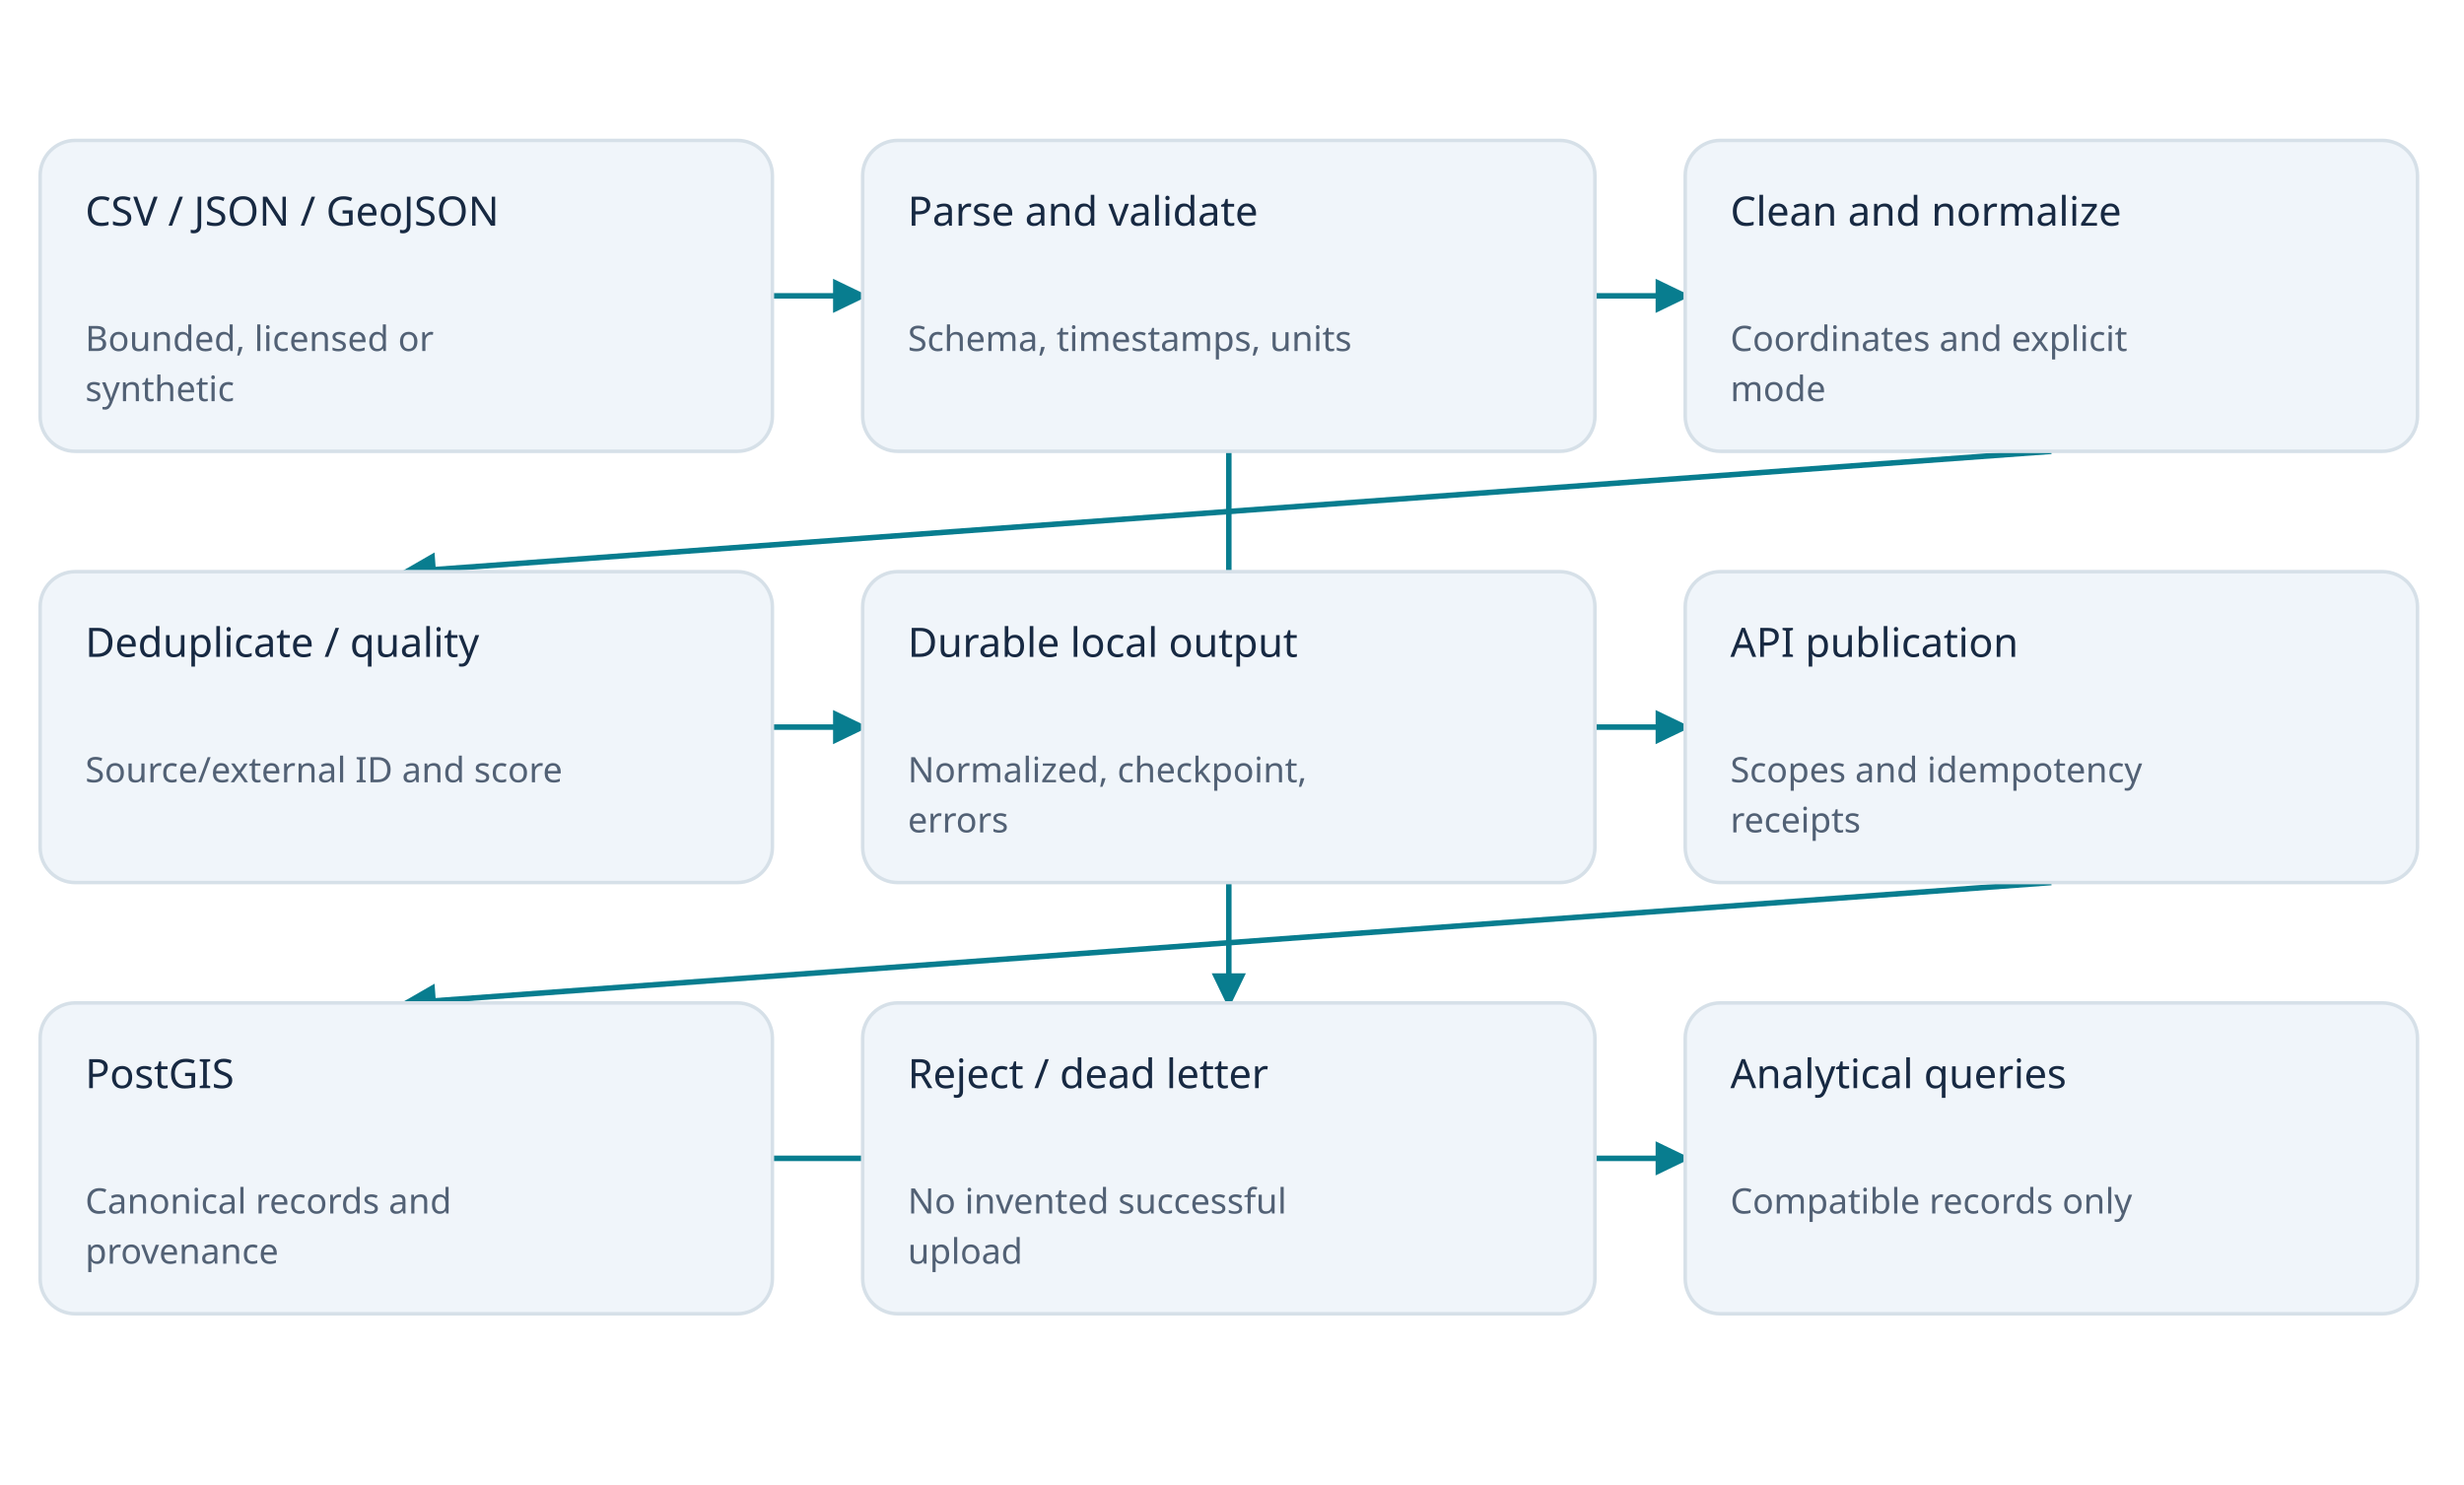
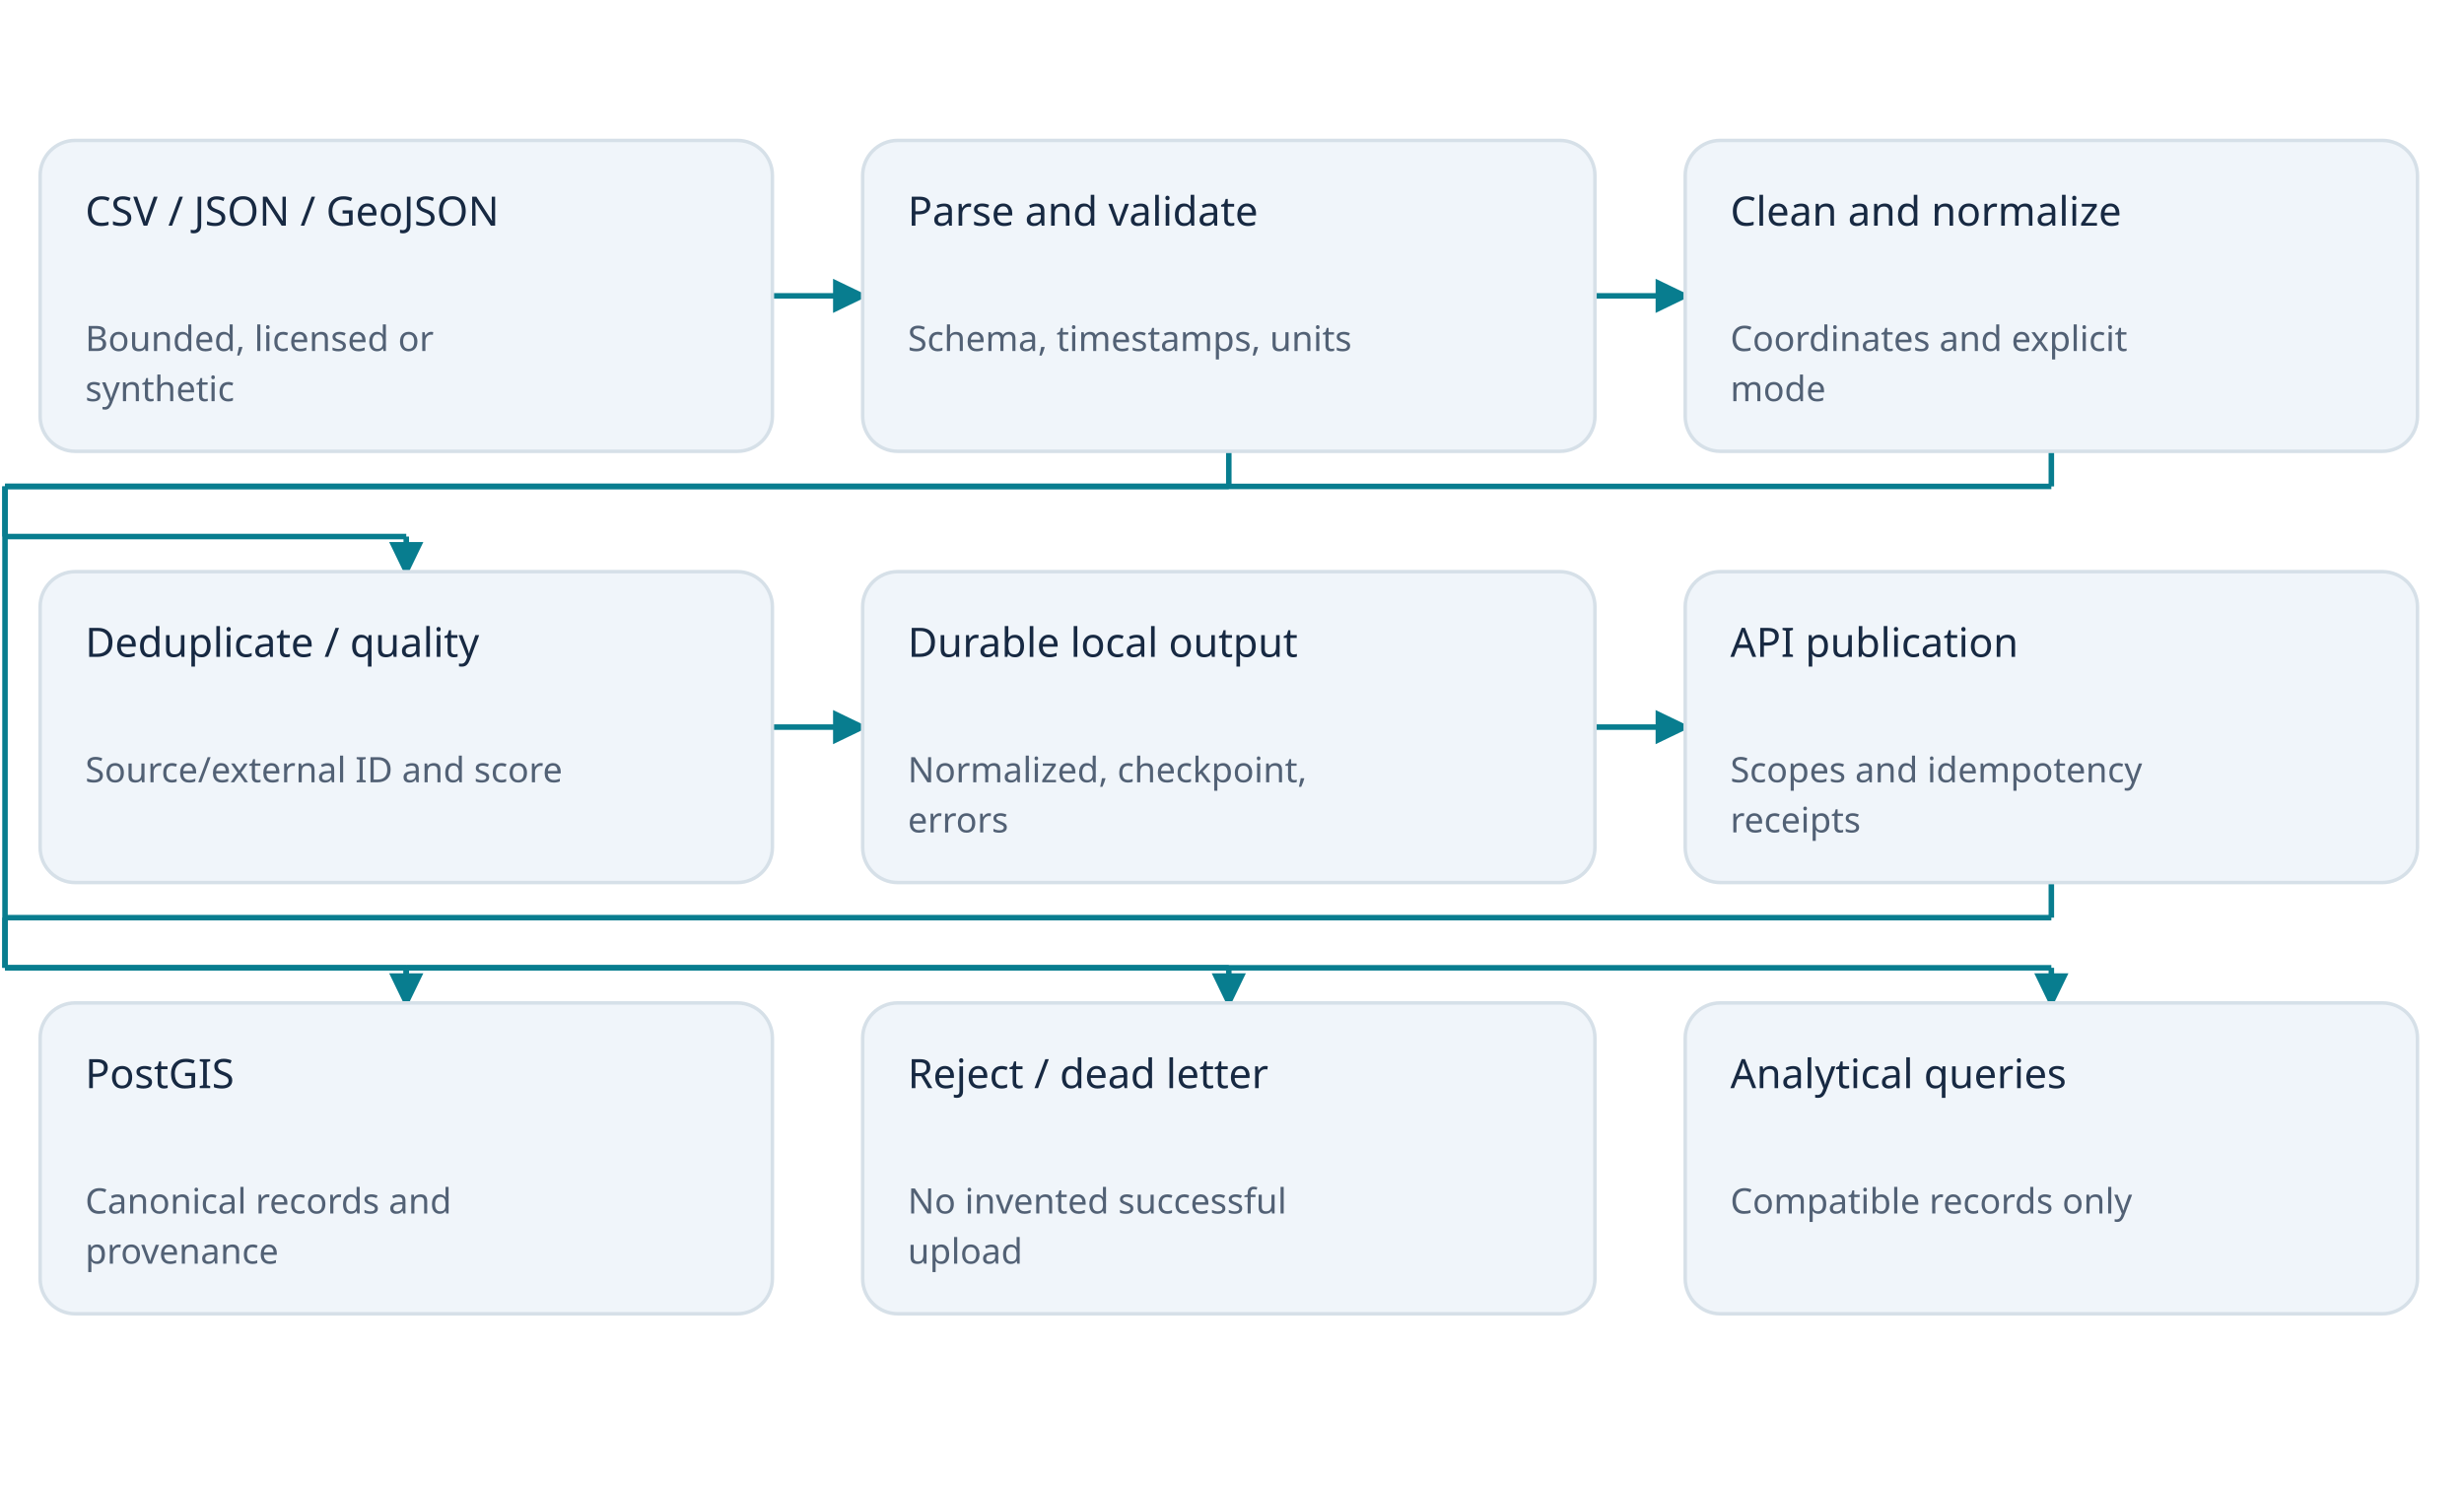
<svg xmlns="http://www.w3.org/2000/svg" width="491.276" height="296" preserveAspectRatio="xMinYMin meet" viewBox="0 0 491 296" version="1.0" fill-rule="evenodd">
  <clipPath id="clip">
    <rect x="0" y="0" width="491.276" height="296" />
  </clipPath>
  <g id="group" transform="scale(1,-1) translate(0,-296)" style="clip-path: url(#clip)">
    <g transform="">
      <path d="M 154,237 L 172,237 Z" style="stroke: rgb(3%,49%,56%); stroke-linecap: butt; stroke-width: 1.1;" />
      <polygon points="172 237, 166.597 239.61, 166.597 234.39" style="stroke: rgb(3%,49%,56%); stroke-linecap: butt; stroke-width: 1; fill: rgb(3%,49%,56%); fill-rule: evenodd;" />
      <path d="M 318,237 L 336,237 Z" style="stroke: rgb(3%,49%,56%); stroke-linecap: butt; stroke-width: 1.1;" />
      <polygon points="336 237, 330.597 239.61, 330.597 234.39" style="stroke: rgb(3%,49%,56%); stroke-linecap: butt; stroke-width: 1; fill: rgb(3%,49%,56%); fill-rule: evenodd;" />
-       <path d="M 409,206 L 81,182 Z" style="stroke: rgb(3%,49%,56%); stroke-linecap: butt; stroke-width: 1.1;" />
-       <polygon points="81 182, 86.579 179.791, 86.198 184.997" style="stroke: rgb(3%,49%,56%); stroke-linecap: butt; stroke-width: 1; fill: rgb(3%,49%,56%); fill-rule: evenodd;" />
+       <path d="M 409,206 L 409,199 Z" style="stroke: rgb(3%,49%,56%); stroke-linecap: butt; stroke-width: 1.1;" />
+       <path d="M 409,199 L 1,199 Z" style="stroke: rgb(3%,49%,56%); stroke-linecap: butt; stroke-width: 1.1;" />
+       <path d="M 1,199 L 1,189 Z" style="stroke: rgb(3%,49%,56%); stroke-linecap: butt; stroke-width: 1.1;" />
+       <path d="M 1,189 L 81,189 Z" style="stroke: rgb(3%,49%,56%); stroke-linecap: butt; stroke-width: 1.1;" />
+       <path d="M 81,189 L 81,182 Z" style="stroke: rgb(3%,49%,56%); stroke-linecap: butt; stroke-width: 1.1;" />
+       <polygon points="81 182, 83.61 187.403, 78.39 187.403" style="stroke: rgb(3%,49%,56%); stroke-linecap: butt; stroke-width: 1; fill: rgb(3%,49%,56%); fill-rule: evenodd;" />
      <path d="M 154,151 L 172,151 Z" style="stroke: rgb(3%,49%,56%); stroke-linecap: butt; stroke-width: 1.1;" />
      <polygon points="172 151, 166.597 153.61, 166.597 148.39" style="stroke: rgb(3%,49%,56%); stroke-linecap: butt; stroke-width: 1; fill: rgb(3%,49%,56%); fill-rule: evenodd;" />
      <path d="M 318,151 L 336,151 Z" style="stroke: rgb(3%,49%,56%); stroke-linecap: butt; stroke-width: 1.1;" />
      <polygon points="336 151, 330.597 153.61, 330.597 148.39" style="stroke: rgb(3%,49%,56%); stroke-linecap: butt; stroke-width: 1; fill: rgb(3%,49%,56%); fill-rule: evenodd;" />
-       <path d="M 409,120 L 81,96 Z" style="stroke: rgb(3%,49%,56%); stroke-linecap: butt; stroke-width: 1.1;" />
-       <polygon points="81 96, 86.579 93.791, 86.198 98.997" style="stroke: rgb(3%,49%,56%); stroke-linecap: butt; stroke-width: 1; fill: rgb(3%,49%,56%); fill-rule: evenodd;" />
-       <path d="M 245,206 L 245,96 Z" style="stroke: rgb(3%,49%,56%); stroke-linecap: butt; stroke-width: 1.1;" />
+       <path d="M 409,120 L 409,113 Z" style="stroke: rgb(3%,49%,56%); stroke-linecap: butt; stroke-width: 1.1;" />
+       <path d="M 409,113 L 1,113 Z" style="stroke: rgb(3%,49%,56%); stroke-linecap: butt; stroke-width: 1.1;" />
+       <path d="M 1,113 L 1,103 Z" style="stroke: rgb(3%,49%,56%); stroke-linecap: butt; stroke-width: 1.1;" />
+       <path d="M 1,103 L 81,103 Z" style="stroke: rgb(3%,49%,56%); stroke-linecap: butt; stroke-width: 1.1;" />
+       <path d="M 81,103 L 81,96 Z" style="stroke: rgb(3%,49%,56%); stroke-linecap: butt; stroke-width: 1.1;" />
+       <polygon points="81 96, 83.61 101.403, 78.39 101.403" style="stroke: rgb(3%,49%,56%); stroke-linecap: butt; stroke-width: 1; fill: rgb(3%,49%,56%); fill-rule: evenodd;" />
+       <path d="M 245,206 L 245,199 Z" style="stroke: rgb(3%,49%,56%); stroke-linecap: butt; stroke-width: 1.1;" />
+       <path d="M 245,199 L 1,199 Z" style="stroke: rgb(3%,49%,56%); stroke-linecap: butt; stroke-width: 1.1;" />
+       <path d="M 1,199 L 1,103 Z" style="stroke: rgb(3%,49%,56%); stroke-linecap: butt; stroke-width: 1.1;" />
+       <path d="M 1,103 L 245,103 Z" style="stroke: rgb(3%,49%,56%); stroke-linecap: butt; stroke-width: 1.1;" />
+       <path d="M 245,103 L 245,96 Z" style="stroke: rgb(3%,49%,56%); stroke-linecap: butt; stroke-width: 1.1;" />
      <polygon points="245 96, 247.61 101.403, 242.39 101.403" style="stroke: rgb(3%,49%,56%); stroke-linecap: butt; stroke-width: 1; fill: rgb(3%,49%,56%); fill-rule: evenodd;" />
-       <path d="M 154,65 L 336,65 Z" style="stroke: rgb(3%,49%,56%); stroke-linecap: butt; stroke-width: 1.1;" />
-       <polygon points="336 65, 330.597 67.61, 330.597 62.39" style="stroke: rgb(3%,49%,56%); stroke-linecap: butt; stroke-width: 1; fill: rgb(3%,49%,56%); fill-rule: evenodd;" />
+       <path d="M 81,96 L 81,103 Z" style="stroke: rgb(3%,49%,56%); stroke-linecap: butt; stroke-width: 1.1;" />
+       <path d="M 81,103 L 409,103 Z" style="stroke: rgb(3%,49%,56%); stroke-linecap: butt; stroke-width: 1.1;" />
+       <path d="M 409,103 L 409,96 Z" style="stroke: rgb(3%,49%,56%); stroke-linecap: butt; stroke-width: 1.1;" />
+       <polygon points="409 96, 411.61 101.403, 406.39 101.403" style="stroke: rgb(3%,49%,56%); stroke-linecap: butt; stroke-width: 1; fill: rgb(3%,49%,56%); fill-rule: evenodd;" />
      <rect x="8" y="206" width="146" height="62" rx="7" ry="7" style="stroke: rgb(84%,88%,91%); stroke-linecap: butt; stroke-width: 0.7; fill: rgb(94%,96%,98%); fill-rule: evenodd;" />
      <text x="17" y="251" style="font-family: VeraBold; font-size: 8.1px;fill: rgb(9%,16%,26%); stroke:none;" transform="translate(0,502) scale(1,-1)">CSV / JSON / GeoJSON</text>
      <text x="17" y="226" style="font-family: Vera; font-size: 7px;fill: rgb(32%,38%,46%); stroke:none;" transform="translate(0,452) scale(1,-1)">Bounded, licensed or</text>
      <text x="17" y="216" style="font-family: Vera; font-size: 7px;fill: rgb(32%,38%,46%); stroke:none;" transform="translate(0,432) scale(1,-1)">synthetic</text>
      <rect x="172" y="206" width="146" height="62" rx="7" ry="7" style="stroke: rgb(84%,88%,91%); stroke-linecap: butt; stroke-width: 0.7; fill: rgb(94%,96%,98%); fill-rule: evenodd;" />
      <text x="181" y="251" style="font-family: VeraBold; font-size: 8.1px;fill: rgb(9%,16%,26%); stroke:none;" transform="translate(0,502) scale(1,-1)">Parse and validate</text>
      <text x="181" y="226" style="font-family: Vera; font-size: 7px;fill: rgb(32%,38%,46%); stroke:none;" transform="translate(0,452) scale(1,-1)">Schema, timestamps, units</text>
      <rect x="336" y="206" width="146" height="62" rx="7" ry="7" style="stroke: rgb(84%,88%,91%); stroke-linecap: butt; stroke-width: 0.7; fill: rgb(94%,96%,98%); fill-rule: evenodd;" />
      <text x="345" y="251" style="font-family: VeraBold; font-size: 8.1px;fill: rgb(9%,16%,26%); stroke:none;" transform="translate(0,502) scale(1,-1)">Clean and normalize</text>
      <text x="345" y="226" style="font-family: Vera; font-size: 7px;fill: rgb(32%,38%,46%); stroke:none;" transform="translate(0,452) scale(1,-1)">Coordinates and explicit</text>
      <text x="345" y="216" style="font-family: Vera; font-size: 7px;fill: rgb(32%,38%,46%); stroke:none;" transform="translate(0,432) scale(1,-1)">mode</text>
      <rect x="8" y="120" width="146" height="62" rx="7" ry="7" style="stroke: rgb(84%,88%,91%); stroke-linecap: butt; stroke-width: 0.7; fill: rgb(94%,96%,98%); fill-rule: evenodd;" />
      <text x="17" y="165" style="font-family: VeraBold; font-size: 8.1px;fill: rgb(9%,16%,26%); stroke:none;" transform="translate(0,330) scale(1,-1)">Deduplicate / quality</text>
      <text x="17" y="140" style="font-family: Vera; font-size: 7px;fill: rgb(32%,38%,46%); stroke:none;" transform="translate(0,280) scale(1,-1)">Source/external ID and score</text>
      <rect x="172" y="120" width="146" height="62" rx="7" ry="7" style="stroke: rgb(84%,88%,91%); stroke-linecap: butt; stroke-width: 0.7; fill: rgb(94%,96%,98%); fill-rule: evenodd;" />
      <text x="181" y="165" style="font-family: VeraBold; font-size: 8.1px;fill: rgb(9%,16%,26%); stroke:none;" transform="translate(0,330) scale(1,-1)">Durable local output</text>
      <text x="181" y="140" style="font-family: Vera; font-size: 7px;fill: rgb(32%,38%,46%); stroke:none;" transform="translate(0,280) scale(1,-1)">Normalized, checkpoint,</text>
      <text x="181" y="130" style="font-family: Vera; font-size: 7px;fill: rgb(32%,38%,46%); stroke:none;" transform="translate(0,260) scale(1,-1)">errors</text>
      <rect x="336" y="120" width="146" height="62" rx="7" ry="7" style="stroke: rgb(84%,88%,91%); stroke-linecap: butt; stroke-width: 0.7; fill: rgb(94%,96%,98%); fill-rule: evenodd;" />
      <text x="345" y="165" style="font-family: VeraBold; font-size: 8.1px;fill: rgb(9%,16%,26%); stroke:none;" transform="translate(0,330) scale(1,-1)">API publication</text>
      <text x="345" y="140" style="font-family: Vera; font-size: 7px;fill: rgb(32%,38%,46%); stroke:none;" transform="translate(0,280) scale(1,-1)">Scopes and idempotency</text>
      <text x="345" y="130" style="font-family: Vera; font-size: 7px;fill: rgb(32%,38%,46%); stroke:none;" transform="translate(0,260) scale(1,-1)">receipts</text>
      <rect x="8" y="34" width="146" height="62" rx="7" ry="7" style="stroke: rgb(84%,88%,91%); stroke-linecap: butt; stroke-width: 0.7; fill: rgb(94%,96%,98%); fill-rule: evenodd;" />
      <text x="17" y="79" style="font-family: VeraBold; font-size: 8.1px;fill: rgb(9%,16%,26%); stroke:none;" transform="translate(0,158) scale(1,-1)">PostGIS</text>
      <text x="17" y="54" style="font-family: Vera; font-size: 7px;fill: rgb(32%,38%,46%); stroke:none;" transform="translate(0,108) scale(1,-1)">Canonical records and</text>
      <text x="17" y="44" style="font-family: Vera; font-size: 7px;fill: rgb(32%,38%,46%); stroke:none;" transform="translate(0,88) scale(1,-1)">provenance</text>
      <rect x="172" y="34" width="146" height="62" rx="7" ry="7" style="stroke: rgb(84%,88%,91%); stroke-linecap: butt; stroke-width: 0.7; fill: rgb(94%,96%,98%); fill-rule: evenodd;" />
      <text x="181" y="79" style="font-family: VeraBold; font-size: 8.1px;fill: rgb(9%,16%,26%); stroke:none;" transform="translate(0,158) scale(1,-1)">Reject / dead letter</text>
      <text x="181" y="54" style="font-family: Vera; font-size: 7px;fill: rgb(32%,38%,46%); stroke:none;" transform="translate(0,108) scale(1,-1)">No invented successful</text>
      <text x="181" y="44" style="font-family: Vera; font-size: 7px;fill: rgb(32%,38%,46%); stroke:none;" transform="translate(0,88) scale(1,-1)">upload</text>
      <rect x="336" y="34" width="146" height="62" rx="7" ry="7" style="stroke: rgb(84%,88%,91%); stroke-linecap: butt; stroke-width: 0.7; fill: rgb(94%,96%,98%); fill-rule: evenodd;" />
      <text x="345" y="79" style="font-family: VeraBold; font-size: 8.1px;fill: rgb(9%,16%,26%); stroke:none;" transform="translate(0,158) scale(1,-1)">Analytical queries</text>
      <text x="345" y="54" style="font-family: Vera; font-size: 7px;fill: rgb(32%,38%,46%); stroke:none;" transform="translate(0,108) scale(1,-1)">Compatible records only</text>
    </g>
  </g>
</svg>
